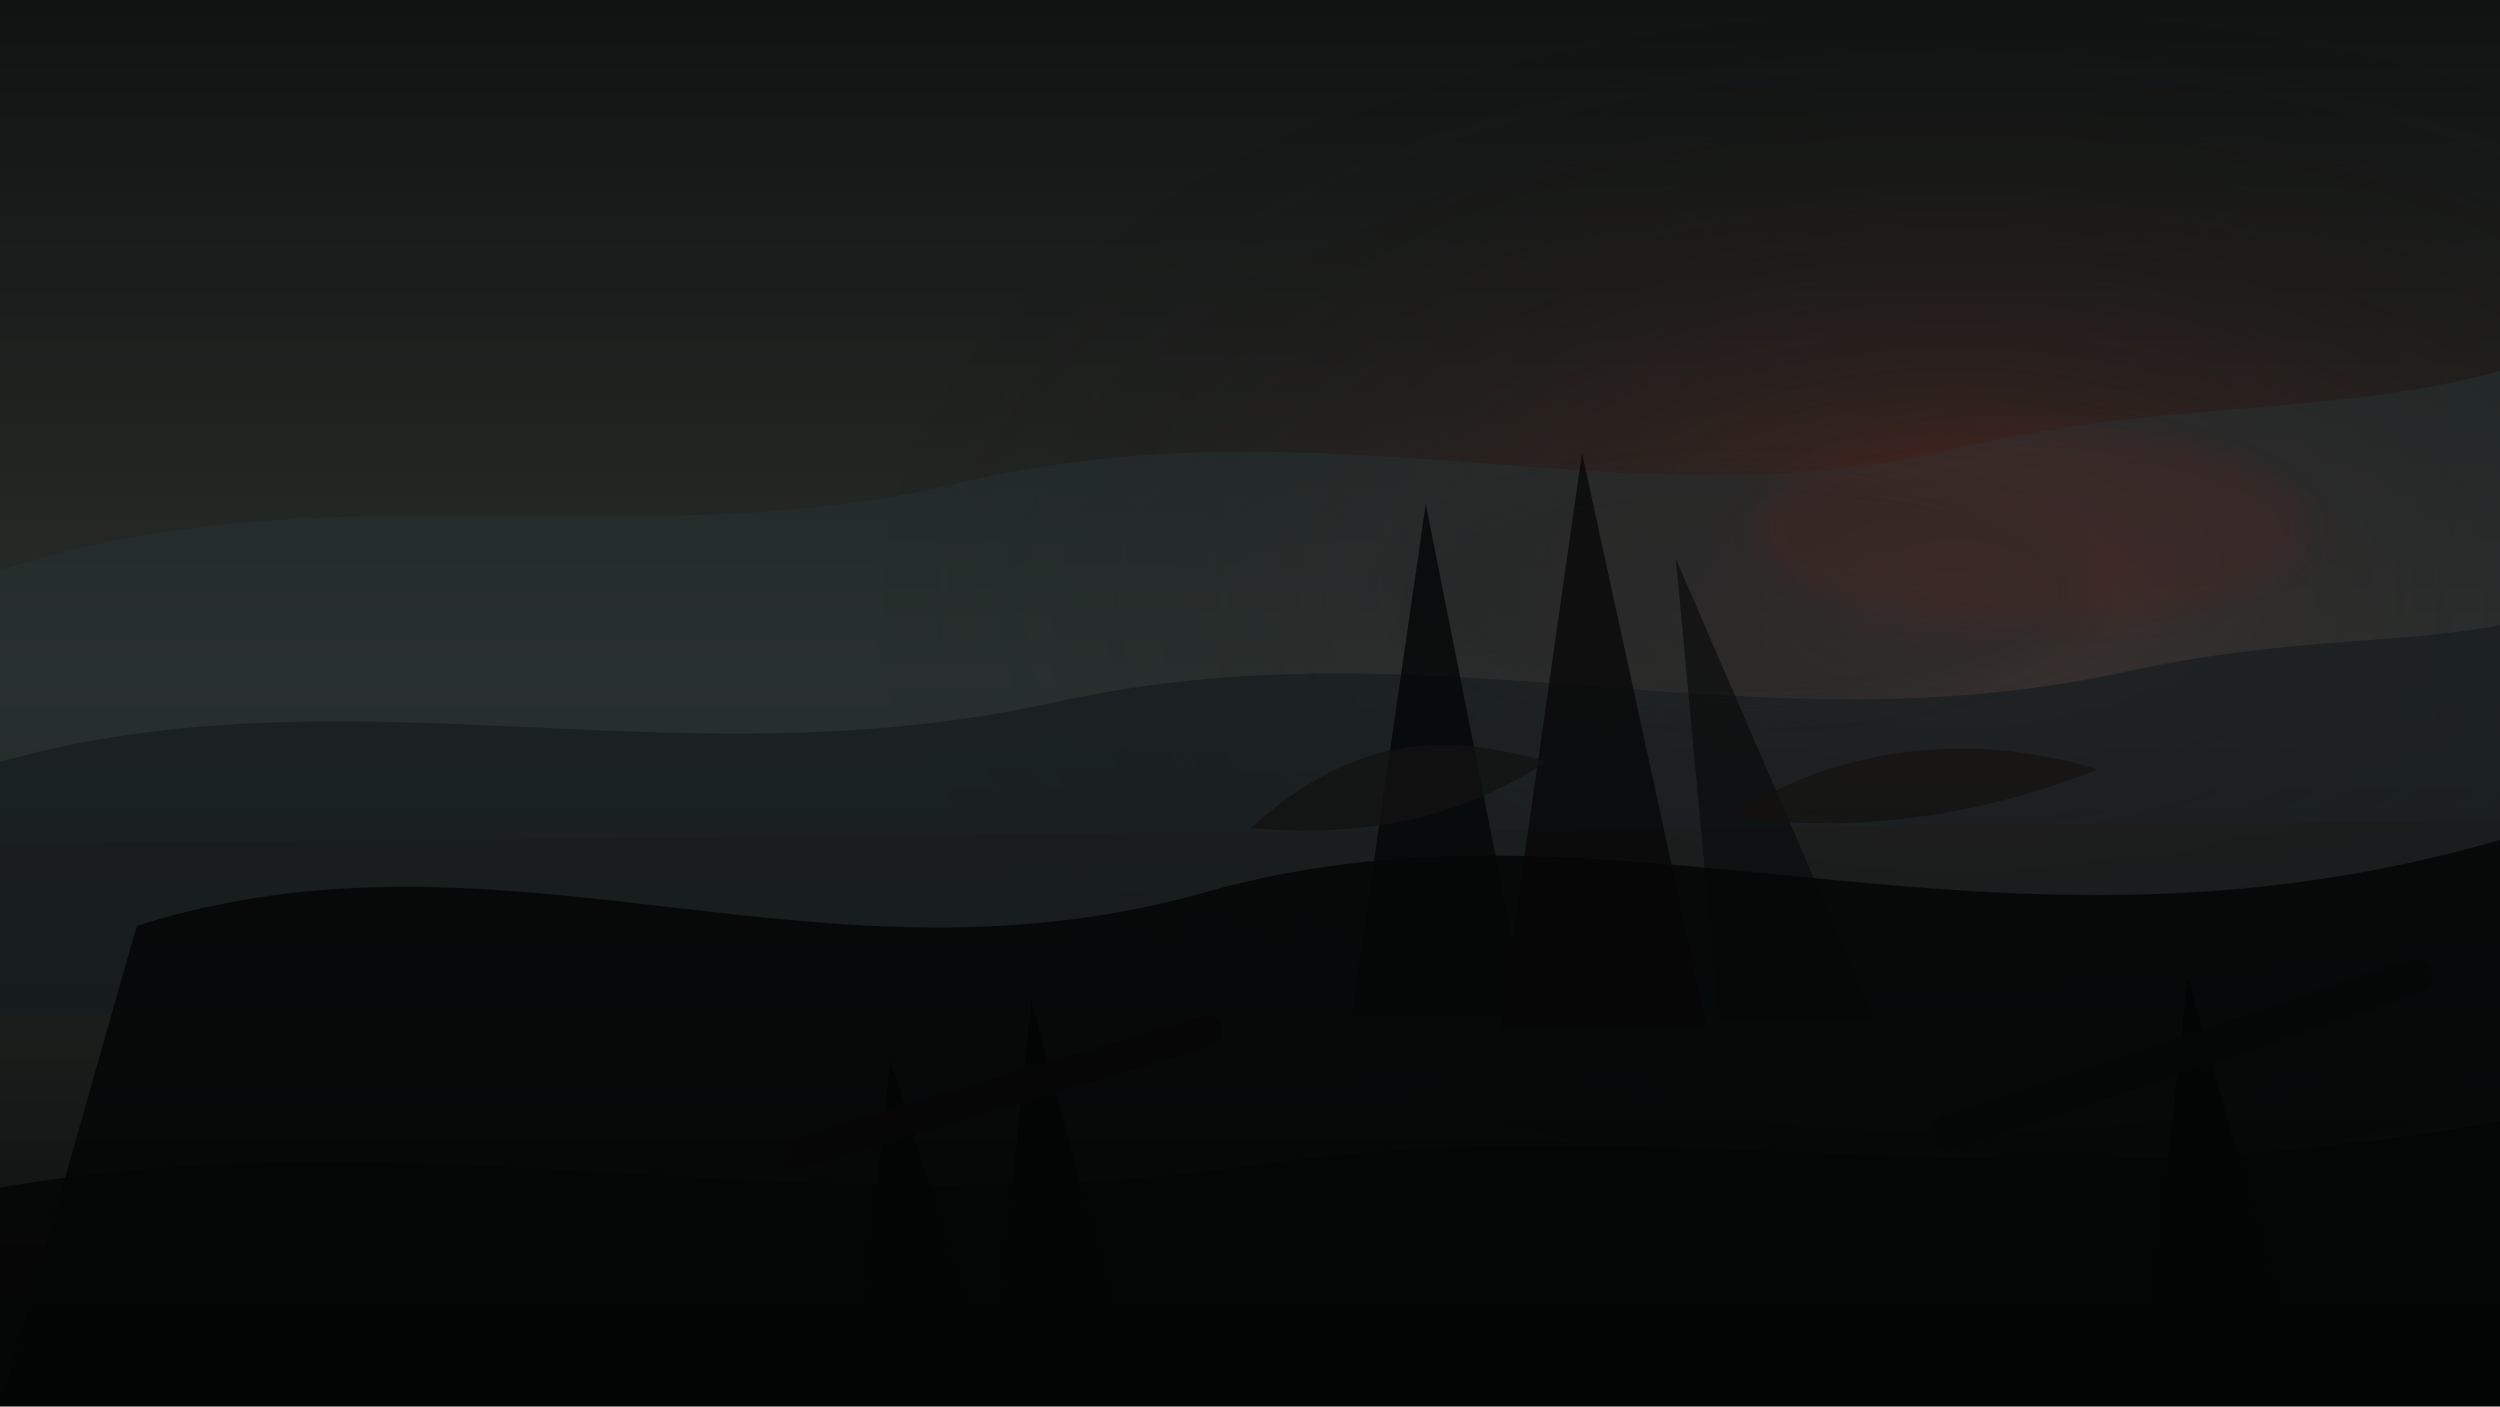
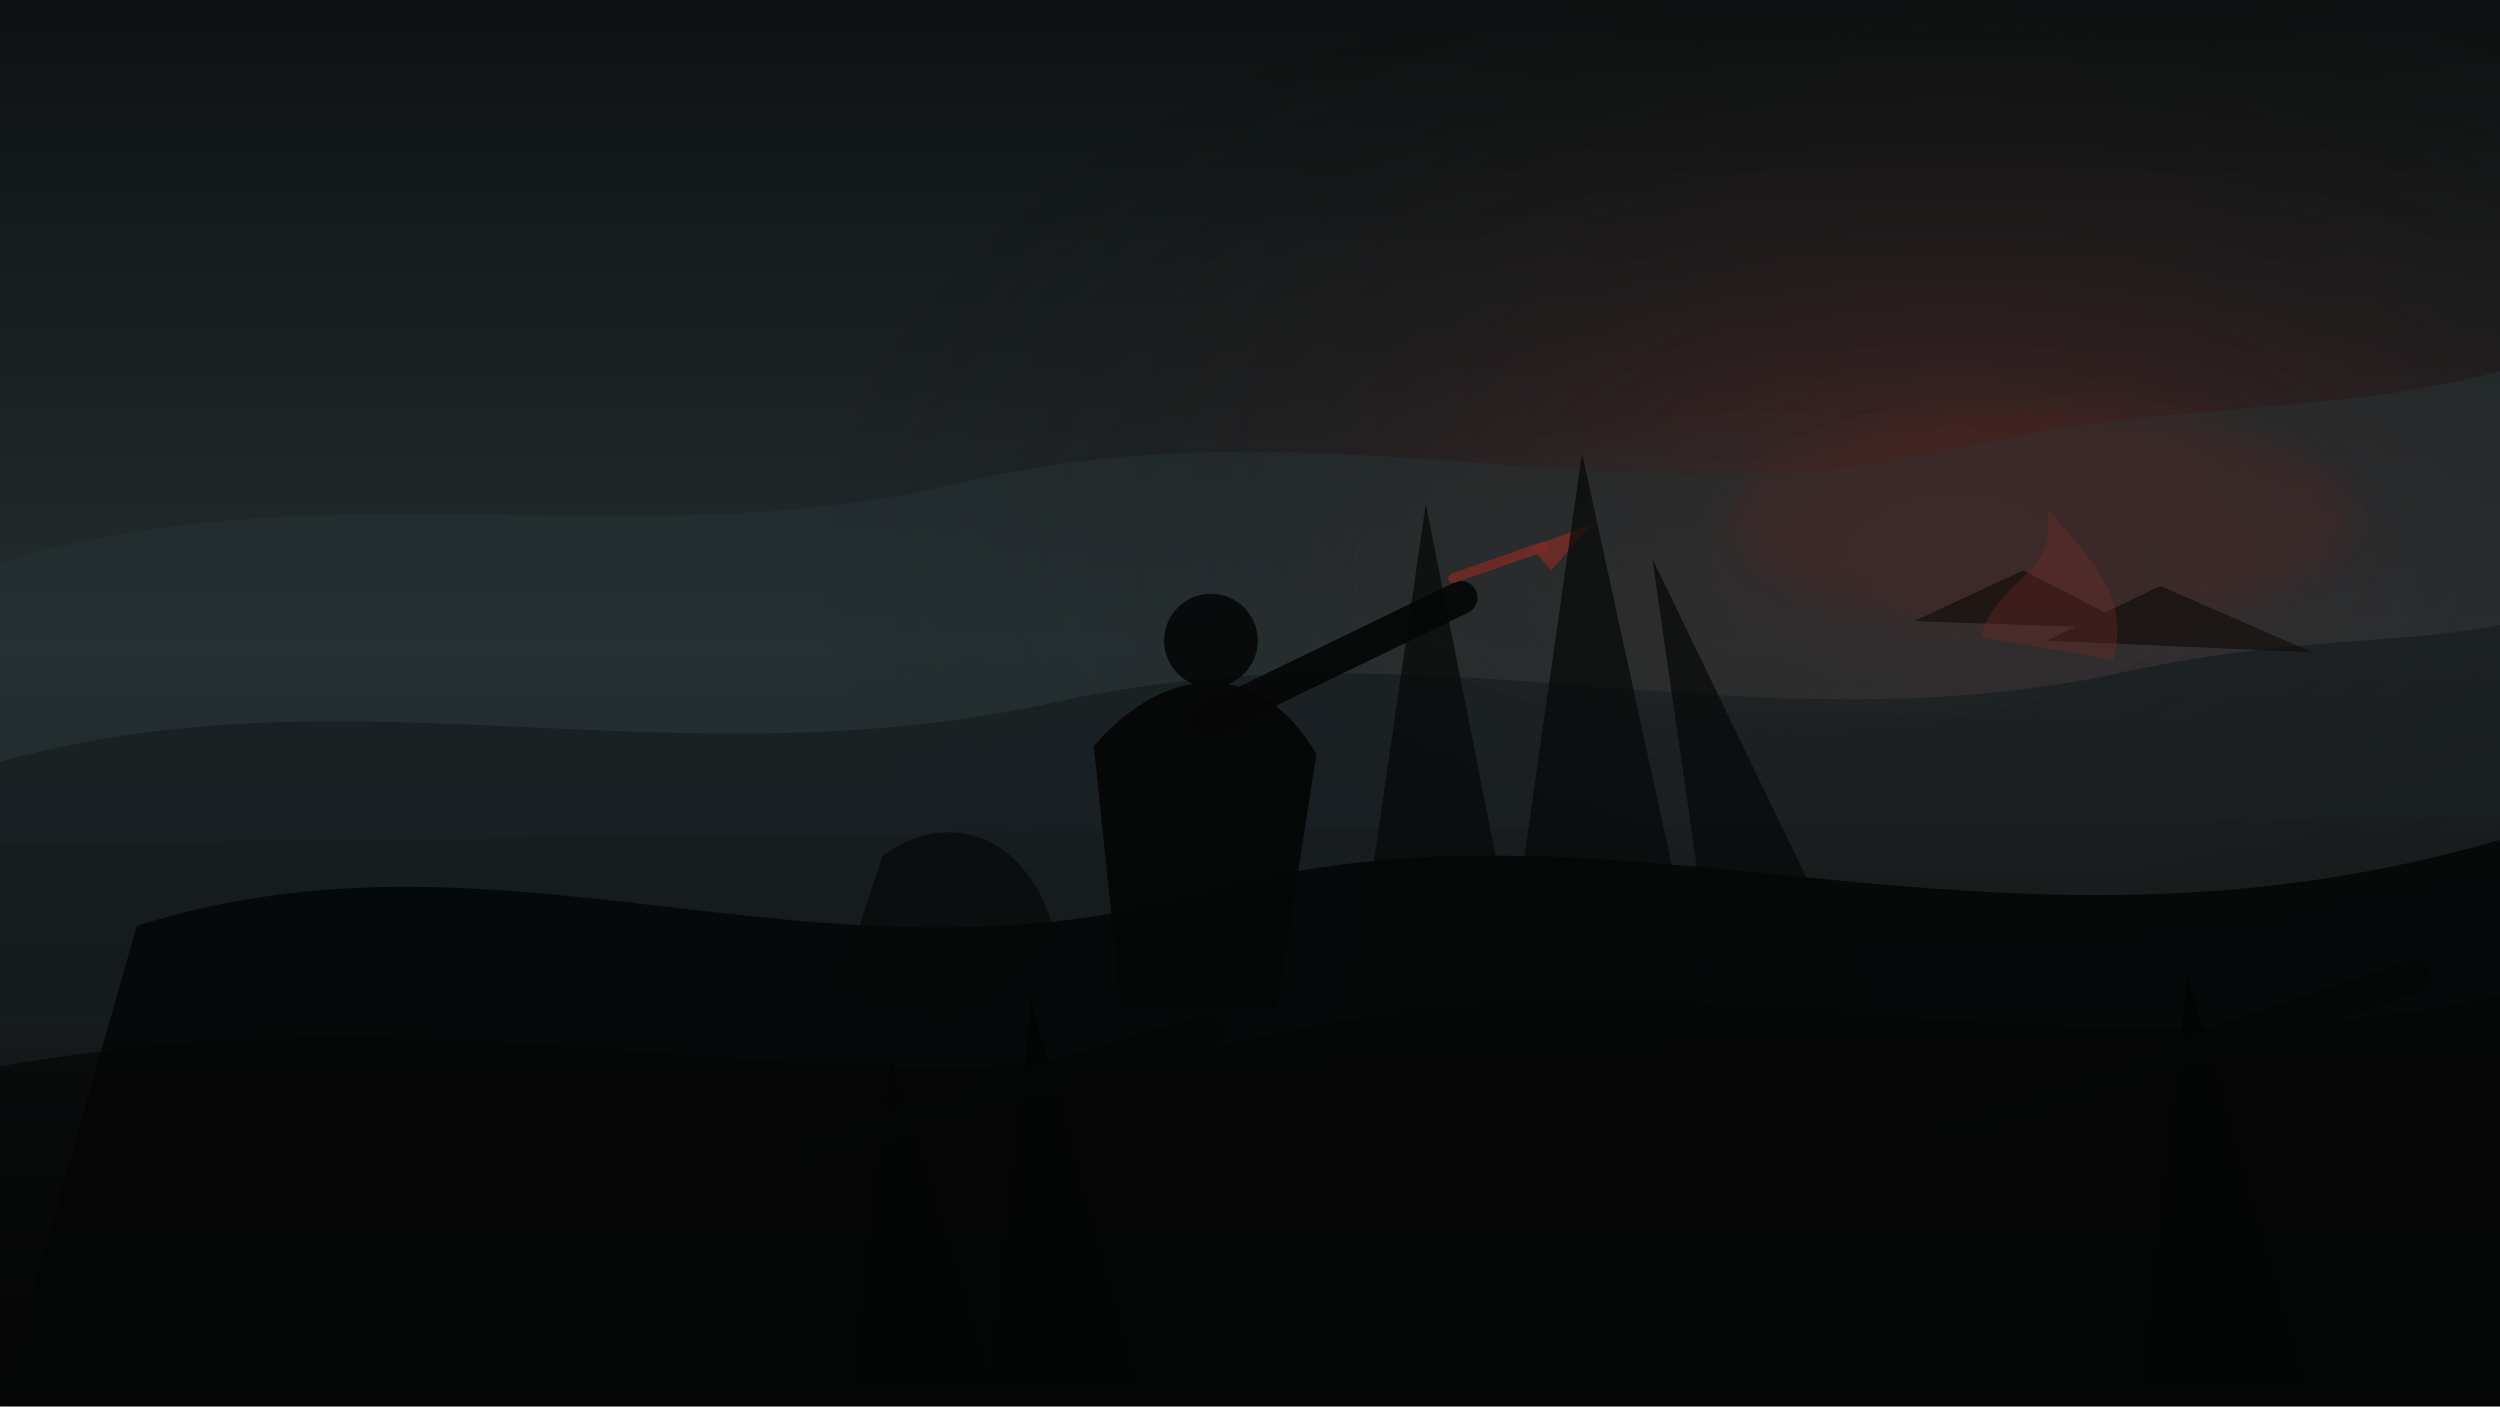
<svg xmlns="http://www.w3.org/2000/svg" width="1280" height="720" viewBox="0 0 1280 720">
  <defs>
    <linearGradient id="night" x1="0" y1="0" x2="0" y2="1">
-       <stop offset="0" stop-color="#111514" />
-       <stop offset="0.48" stop-color="#2d302c" />
-       <stop offset="1" stop-color="#0b0d0d" />
+       <stop offset="0" stop-color="#0f1313" />
+       <stop offset="0.46" stop-color="#283033" />
+       <stop offset="1" stop-color="#080909" />
    </linearGradient>
-     <radialGradient id="distantFire" cx="78%" cy="42%" r="44%">
-       <stop offset="0" stop-color="#8e3329" stop-opacity="0.42" />
-       <stop offset="0.52" stop-color="#3a1715" stop-opacity="0.20" />
+     <radialGradient id="fire" cx="78%" cy="39%" r="46%">
+       <stop offset="0" stop-color="#8f2f27" stop-opacity="0.46" />
+       <stop offset="0.55" stop-color="#3a1715" stop-opacity="0.22" />
      <stop offset="1" stop-color="#050606" stop-opacity="0" />
    </radialGradient>
    <filter id="blur" x="-10%" y="-10%" width="120%" height="120%">
      <feGaussianBlur stdDeviation="7" />
    </filter>
  </defs>
  <rect width="1280" height="720" fill="url(#night)" />
-   <rect width="1280" height="720" fill="url(#distantFire)" />
-   <path d="M0 292 C165 238 328 286 488 248 C680 202 832 270 1000 230 C1110 204 1190 214 1280 190 L1280 420 L0 432 Z" fill="#29383b" opacity="0.44" />
+   <rect width="1280" height="720" fill="url(#fire)" />
+   <path d="M0 288 C165 238 328 286 488 248 C680 202 832 270 1000 230 C1110 204 1190 214 1280 190 L1280 418 L0 432 Z" fill="#29383b" opacity="0.44" />
  <path d="M0 390 C180 340 344 402 538 360 C734 316 895 386 1088 344 C1170 326 1230 330 1280 320 L1280 516 L0 520 Z" fill="#151c1e" opacity="0.62" />
-   <ellipse cx="892" cy="302" rx="178" ry="62" fill="#212725" opacity="0.34" filter="url(#blur)" />
-   <ellipse cx="1040" cy="270" rx="142" ry="50" fill="#5b241f" opacity="0.24" filter="url(#blur)" />
+   <ellipse cx="912" cy="292" rx="210" ry="72" fill="#2a2f2e" opacity="0.32" filter="url(#blur)" />
+   <ellipse cx="1046" cy="266" rx="158" ry="56" fill="#64241f" opacity="0.24" filter="url(#blur)" />
  <path d="M70 474 C260 414 420 514 620 456 C830 398 1018 506 1280 430 L1280 720 L0 720 Z" fill="#060808" opacity="0.90" />
-   <path d="M730 258 L782 520 L692 520 Z" fill="#050707" opacity="0.82" />
-   <path d="M810 232 L874 526 L768 526 Z" fill="#060707" opacity="0.76" />
-   <path d="M858 286 L960 522 L880 522 Z" fill="#070808" opacity="0.60" />
-   <path d="M640 424 C688 382 730 372 792 390 C754 414 710 430 640 424 Z" fill="#121211" opacity="0.70" />
-   <path d="M886 418 C940 382 1010 374 1074 394 C1018 416 954 428 886 418 Z" fill="#14110f" opacity="0.64" />
+   <path d="M980 318 L1036 292 L1094 322 Z M1048 328 L1106 300 L1184 334 Z" fill="#120d0b" opacity="0.66" />
+   <path d="M1014 326 C1024 294 1054 296 1048 260 C1074 290 1090 306 1082 338 Z" fill="#7e2e28" opacity="0.34" />
+   <path d="M0 546 C260 500 424 580 660 528 C868 482 1050 558 1280 510 L1280 720 L0 720 Z" fill="#030404" opacity="0.62" />
+   <path d="M560 382 C598 338 646 338 674 386 L654 516 L574 516 Z" fill="#050606" opacity="0.88" />
+   <circle cx="620" cy="328" r="24" fill="#050606" opacity="0.86" />
+   <path d="M620 368 L748 306" stroke="#060707" stroke-width="17" stroke-linecap="round" opacity="0.92" />
+   <path d="M744 296 L790 280" stroke="#8f2f27" stroke-width="5" stroke-linecap="round" opacity="0.72" />
+   <path d="M784 280 L816 268 L794 292 Z" fill="#8f2f27" opacity="0.70" />
+   <path d="M452 438 C488 412 528 430 540 478 L488 520 L430 504 Z" fill="#050606" opacity="0.64" />
+   <path d="M846 286 L960 522 L880 522 Z M730 258 L782 520 L692 520 Z M810 232 L874 526 L768 526 Z" fill="#060707" opacity="0.70" />
  <path d="M456 542 L506 706 L438 706 Z M528 512 L580 706 L508 706 Z M1120 500 L1178 706 L1098 706 Z" fill="#030404" opacity="0.94" />
-   <path d="M410 590 L618 528" stroke="#050606" stroke-width="16" stroke-linecap="round" opacity="0.90" />
-   <path d="M998 580 L1236 500" stroke="#050606" stroke-width="18" stroke-linecap="round" opacity="0.88" />
-   <path d="M0 608 C220 570 410 630 646 596 C858 566 1030 620 1280 574 L1280 720 L0 720 Z" fill="#030404" opacity="0.78" />
+   <path d="M410 590 L618 528 M998 580 L1236 500" stroke="#050606" stroke-width="17" stroke-linecap="round" opacity="0.88" />
  <rect width="1280" height="720" fill="#000" opacity="0.08" />
</svg>
